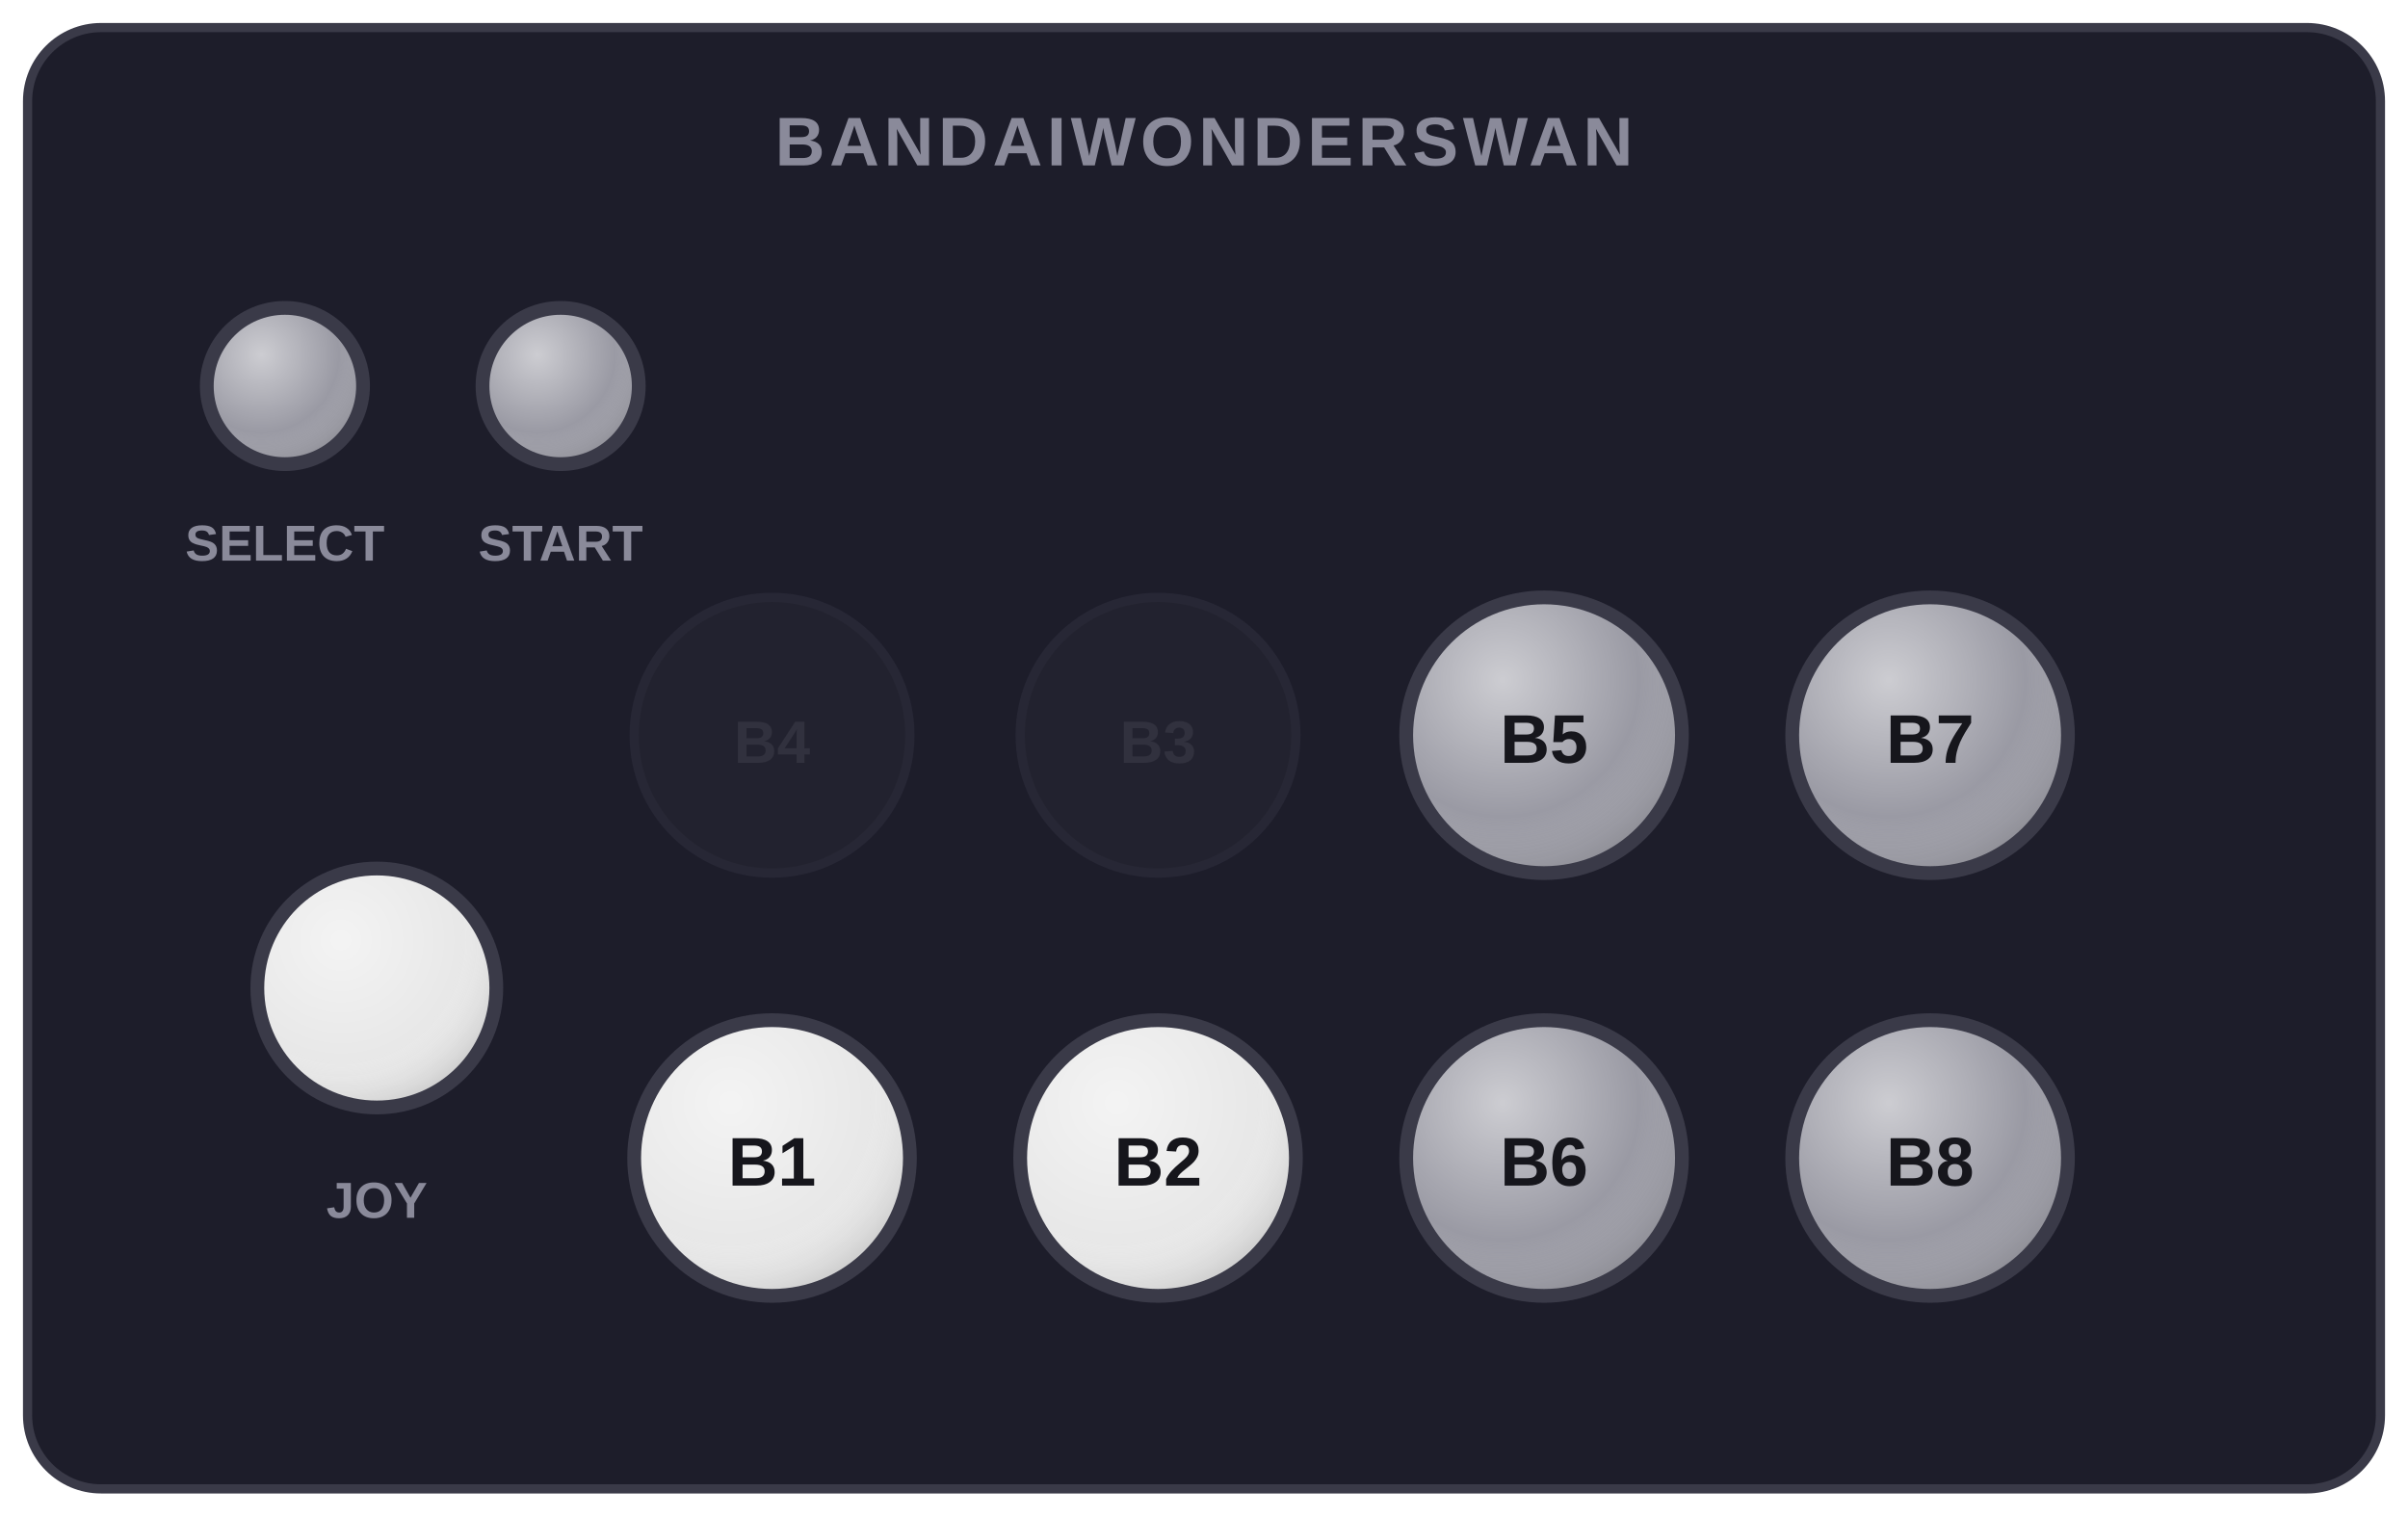
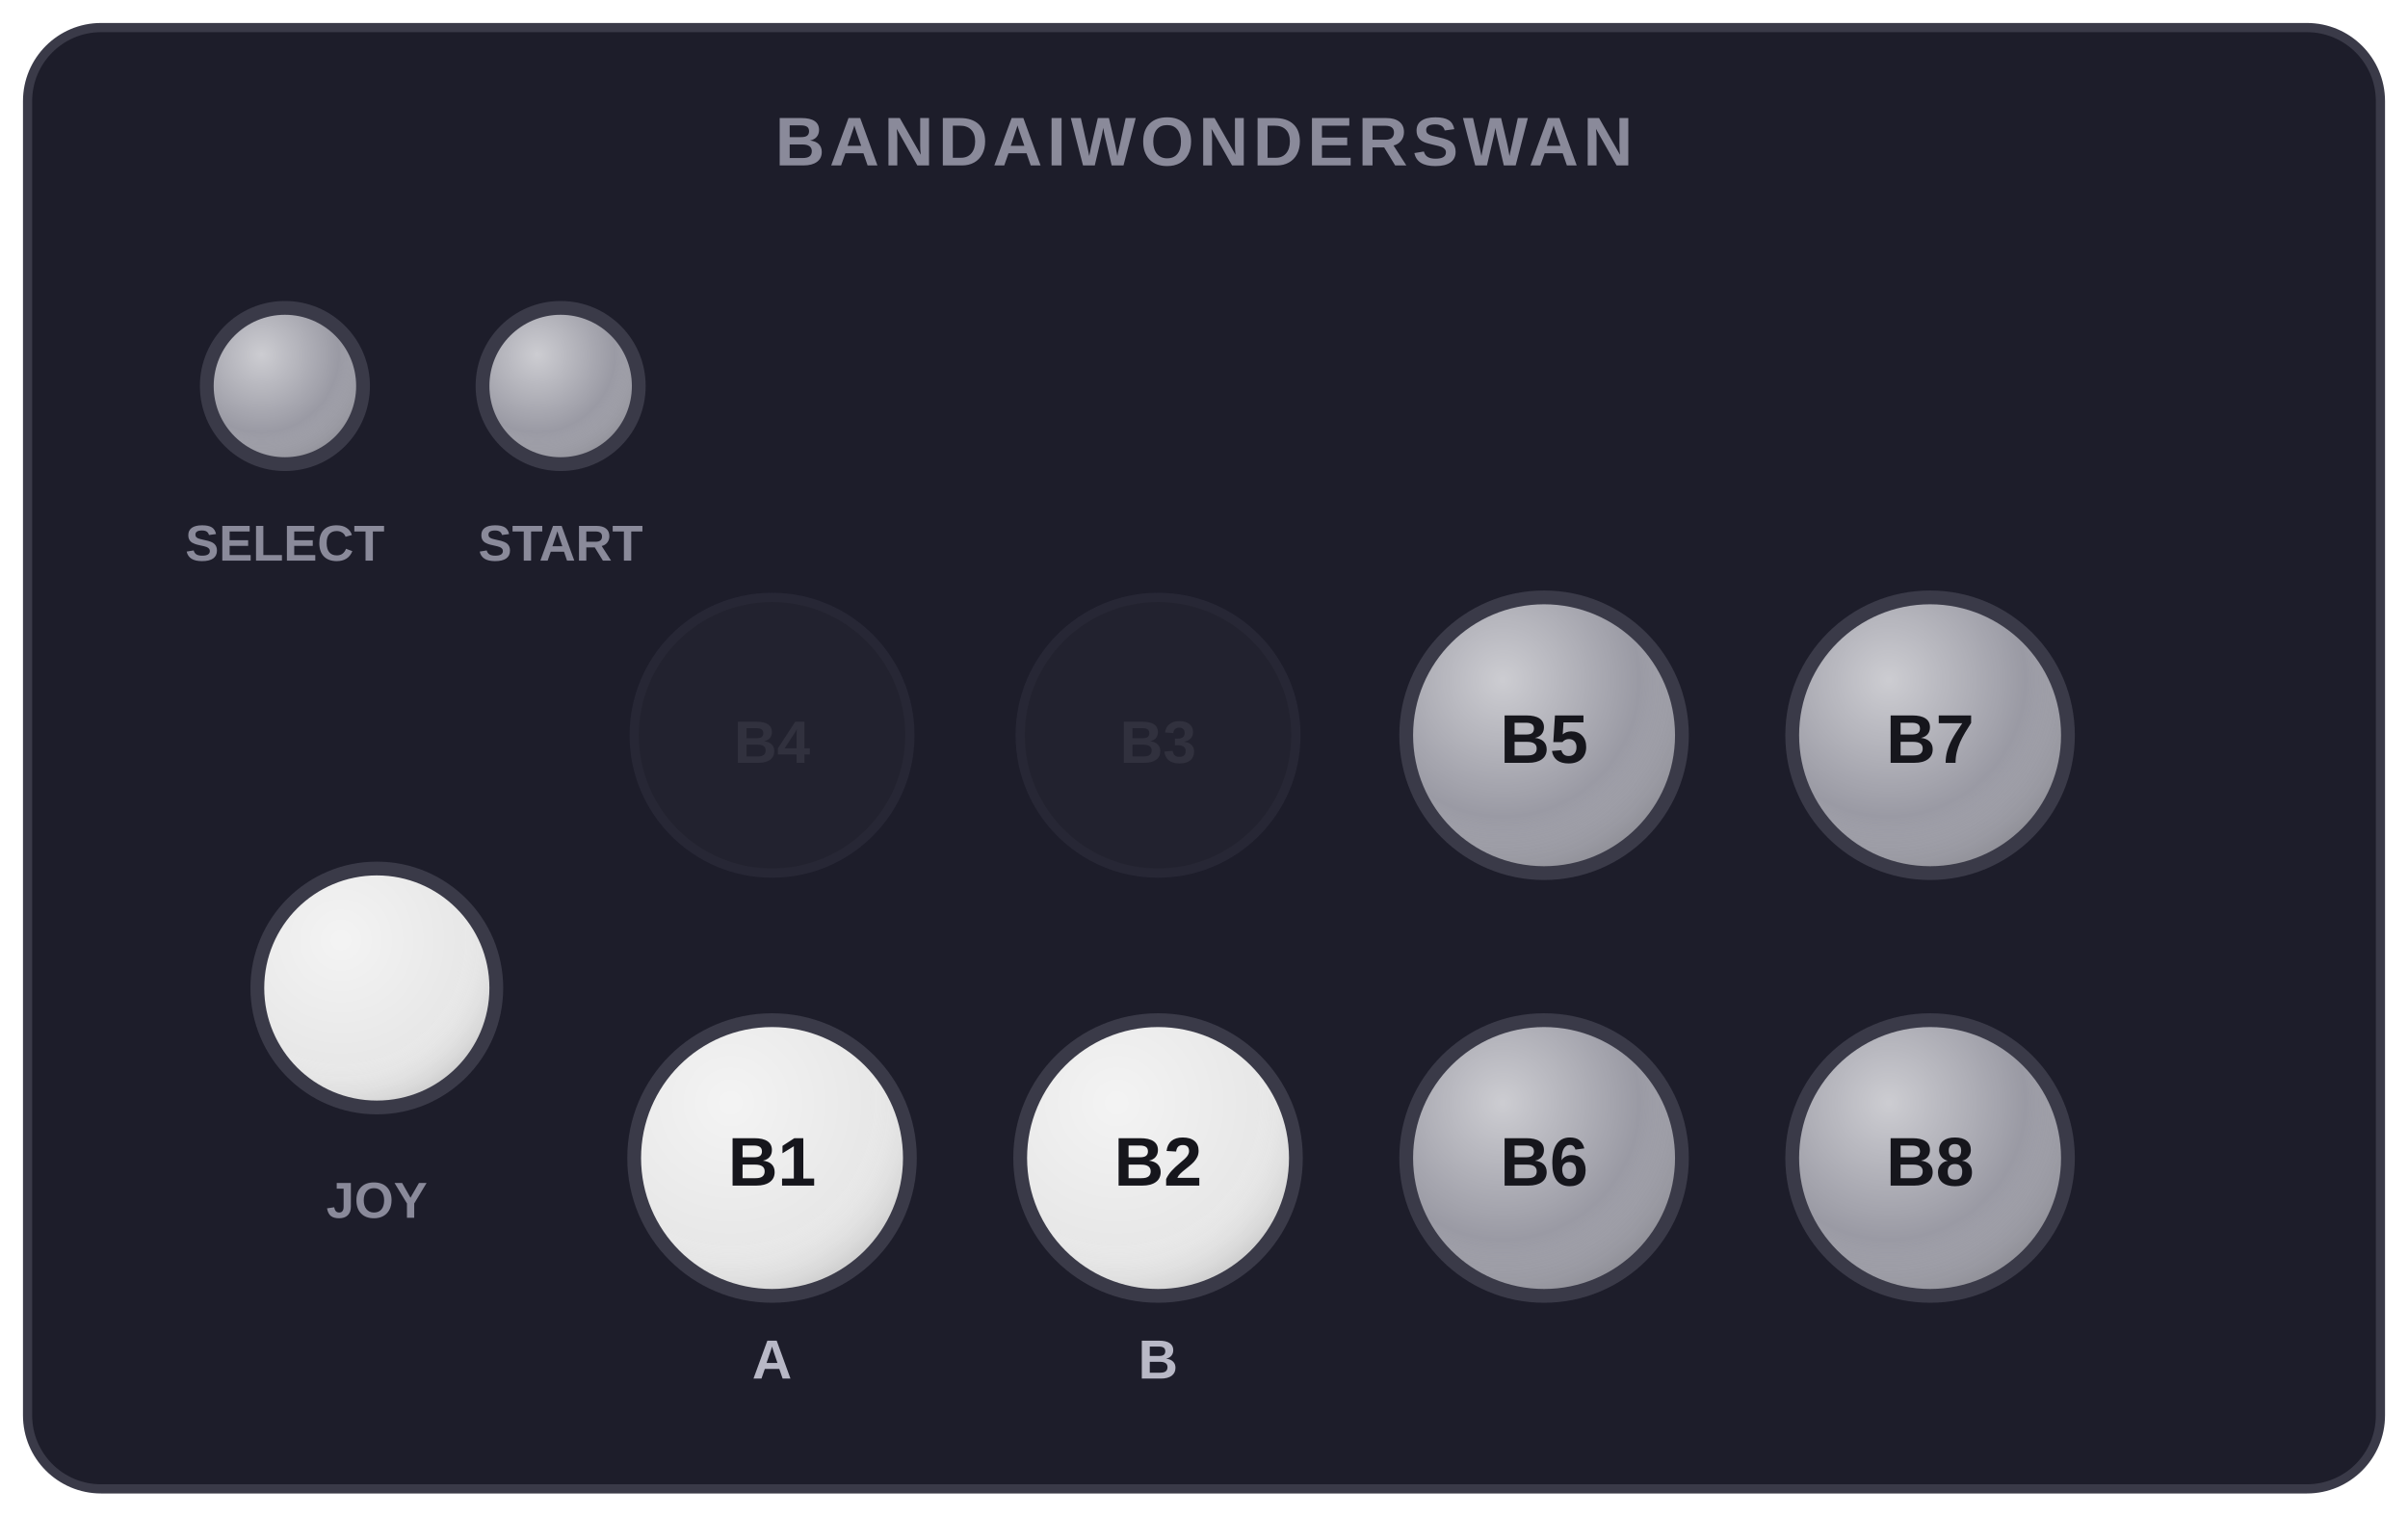
<svg xmlns="http://www.w3.org/2000/svg" viewBox="0 0 524 330" font-family="Segoe UI, Arial, sans-serif">
  <defs>
    <radialGradient id="dome" cx="0.35" cy="0.3" r="0.9">
      <stop offset="0" stop-color="#ffffff" stop-opacity="0.5" />
      <stop offset="0.55" stop-color="#ffffff" stop-opacity="0" />
      <stop offset="1" stop-color="#000000" stop-opacity="0.35" />
    </radialGradient>
  </defs>
  <rect x="6" y="6" width="512" height="318" rx="16" fill="#1d1d2a" stroke="#3a3a48" stroke-width="2" />
  <text x="262" y="36" text-anchor="middle" fill="#8a8a9a" font-size="15" font-weight="bold" letter-spacing="1">BANDAIWONDERSWAN</text>
  <circle cx="62" cy="84" r="17" fill="#9a9aa4" />
  <circle cx="62" cy="84" r="17" fill="url(#dome)" />
  <circle cx="62" cy="84" r="17" fill="none" stroke="#3a3a48" stroke-width="3" />
  <text x="62" y="122" text-anchor="middle" fill="#8a8a9a" font-size="11" font-weight="bold">SELECT</text>
  <circle cx="122" cy="84" r="17" fill="#9a9aa4" />
  <circle cx="122" cy="84" r="17" fill="url(#dome)" />
  <circle cx="122" cy="84" r="17" fill="none" stroke="#3a3a48" stroke-width="3" />
  <text x="122" y="122" text-anchor="middle" fill="#8a8a9a" font-size="11" font-weight="bold">START</text>
  <circle cx="82" cy="215" r="26" fill="#e8e8e8" />
  <circle cx="82" cy="215" r="26" fill="url(#dome)" />
  <circle cx="82" cy="215" r="26" fill="none" stroke="#3a3a48" stroke-width="3" />
  <text x="82" y="265" text-anchor="middle" fill="#8a8a9a" font-size="11" font-weight="bold">JOY</text>
  <g opacity="0.18">
    <circle cx="168" cy="160" r="30" fill="#3a3a48" />
    <circle cx="168" cy="160" r="30" fill="none" stroke="#55556a" stroke-width="2" />
    <text x="168" y="166" text-anchor="middle" fill="#8a8a9a" font-size="13" font-weight="bold">B4</text>
  </g>
  <g opacity="0.18">
    <circle cx="252" cy="160" r="30" fill="#3a3a48" />
    <circle cx="252" cy="160" r="30" fill="none" stroke="#55556a" stroke-width="2" />
    <text x="252" y="166" text-anchor="middle" fill="#8a8a9a" font-size="13" font-weight="bold">B3</text>
  </g>
  <circle cx="336" cy="160" r="30" fill="#9a9aa4" />
  <circle cx="336" cy="160" r="30" fill="url(#dome)" />
  <circle cx="336" cy="160" r="30" fill="none" stroke="#3a3a48" stroke-width="3" />
  <text x="336" y="166" text-anchor="middle" fill="#16161c" font-size="15" font-weight="bold">B5</text>
  <circle cx="420" cy="160" r="30" fill="#9a9aa4" />
  <circle cx="420" cy="160" r="30" fill="url(#dome)" />
  <circle cx="420" cy="160" r="30" fill="none" stroke="#3a3a48" stroke-width="3" />
  <text x="420" y="166" text-anchor="middle" fill="#16161c" font-size="15" font-weight="bold">B7</text>
  <circle cx="168" cy="252" r="30" fill="#e8e8e8" />
  <circle cx="168" cy="252" r="30" fill="url(#dome)" />
  <circle cx="168" cy="252" r="30" fill="none" stroke="#3a3a48" stroke-width="3" />
  <text x="168" y="258" text-anchor="middle" fill="#16161c" font-size="15" font-weight="bold">B1</text>
+   <text x="168" y="300" text-anchor="middle" fill="#b8b8c6" font-size="12" font-weight="bold">A</text>
  <circle cx="252" cy="252" r="30" fill="#e8e8e8" />
  <circle cx="252" cy="252" r="30" fill="url(#dome)" />
  <circle cx="252" cy="252" r="30" fill="none" stroke="#3a3a48" stroke-width="3" />
  <text x="252" y="258" text-anchor="middle" fill="#16161c" font-size="15" font-weight="bold">B2</text>
+   <text x="252" y="300" text-anchor="middle" fill="#b8b8c6" font-size="12" font-weight="bold">B</text>
  <circle cx="336" cy="252" r="30" fill="#9a9aa4" />
  <circle cx="336" cy="252" r="30" fill="url(#dome)" />
  <circle cx="336" cy="252" r="30" fill="none" stroke="#3a3a48" stroke-width="3" />
  <text x="336" y="258" text-anchor="middle" fill="#16161c" font-size="15" font-weight="bold">B6</text>
  <circle cx="420" cy="252" r="30" fill="#9a9aa4" />
  <circle cx="420" cy="252" r="30" fill="url(#dome)" />
  <circle cx="420" cy="252" r="30" fill="none" stroke="#3a3a48" stroke-width="3" />
  <text x="420" y="258" text-anchor="middle" fill="#16161c" font-size="15" font-weight="bold">B8</text>
</svg>
